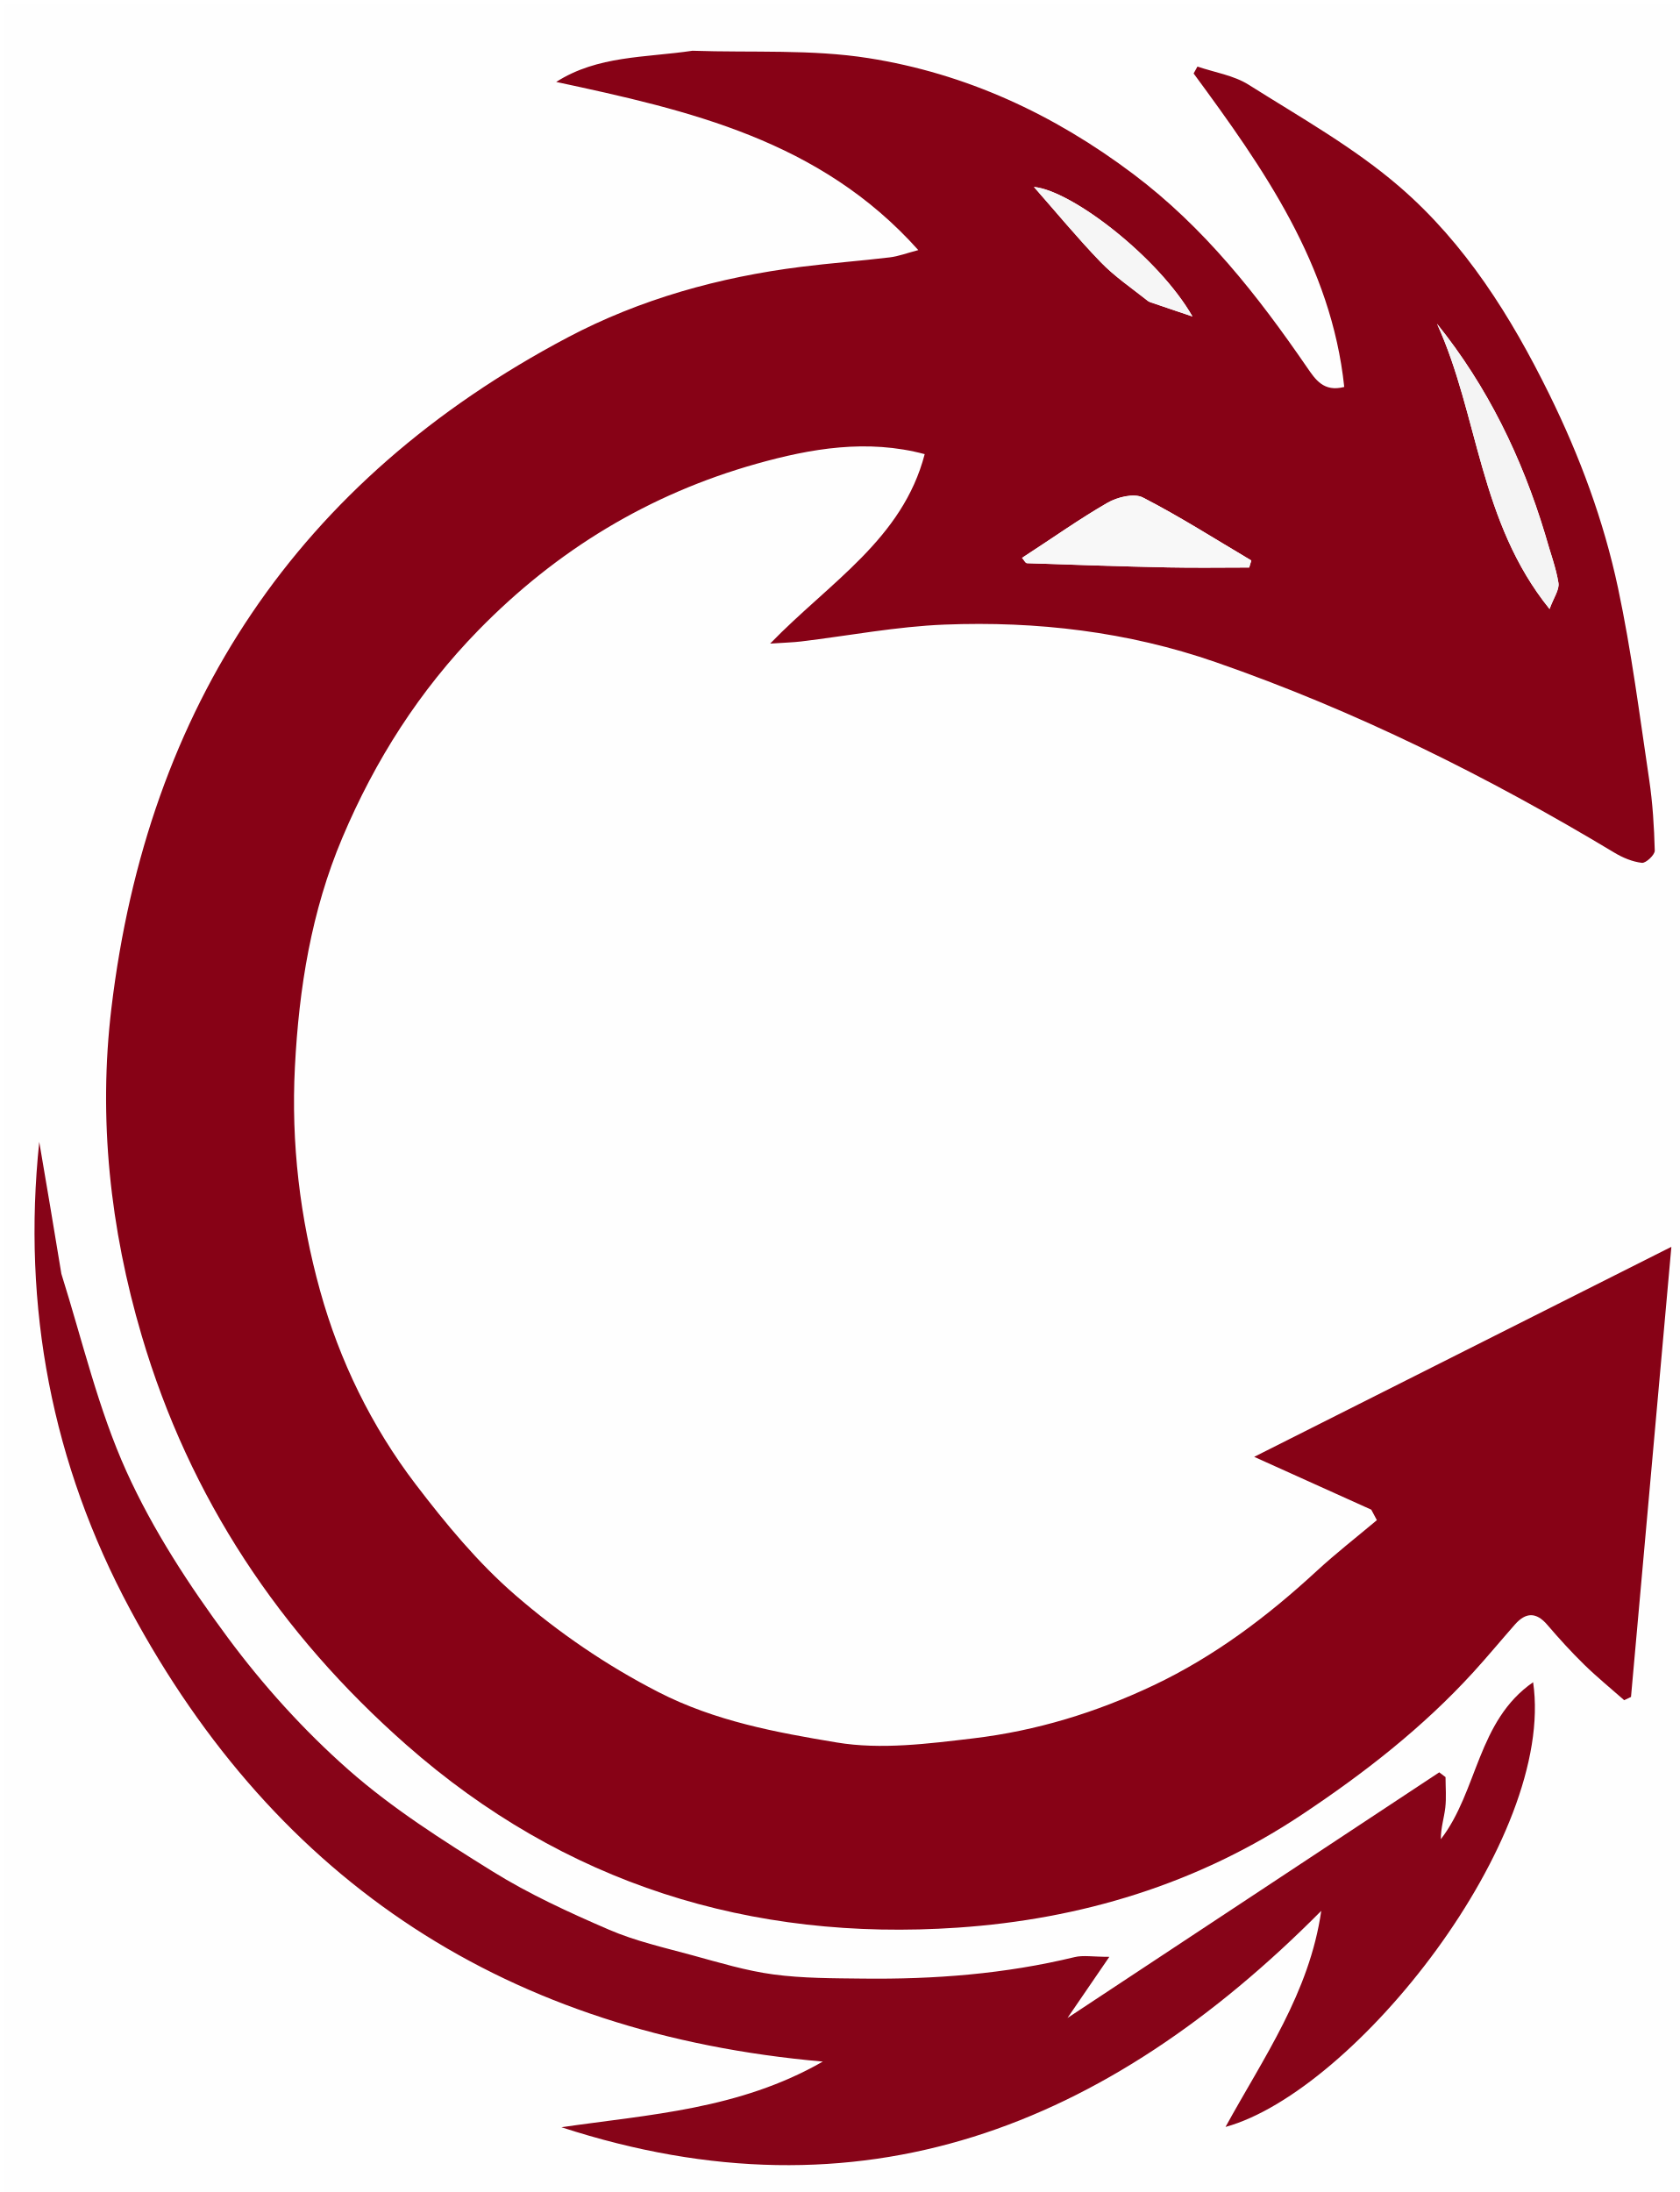
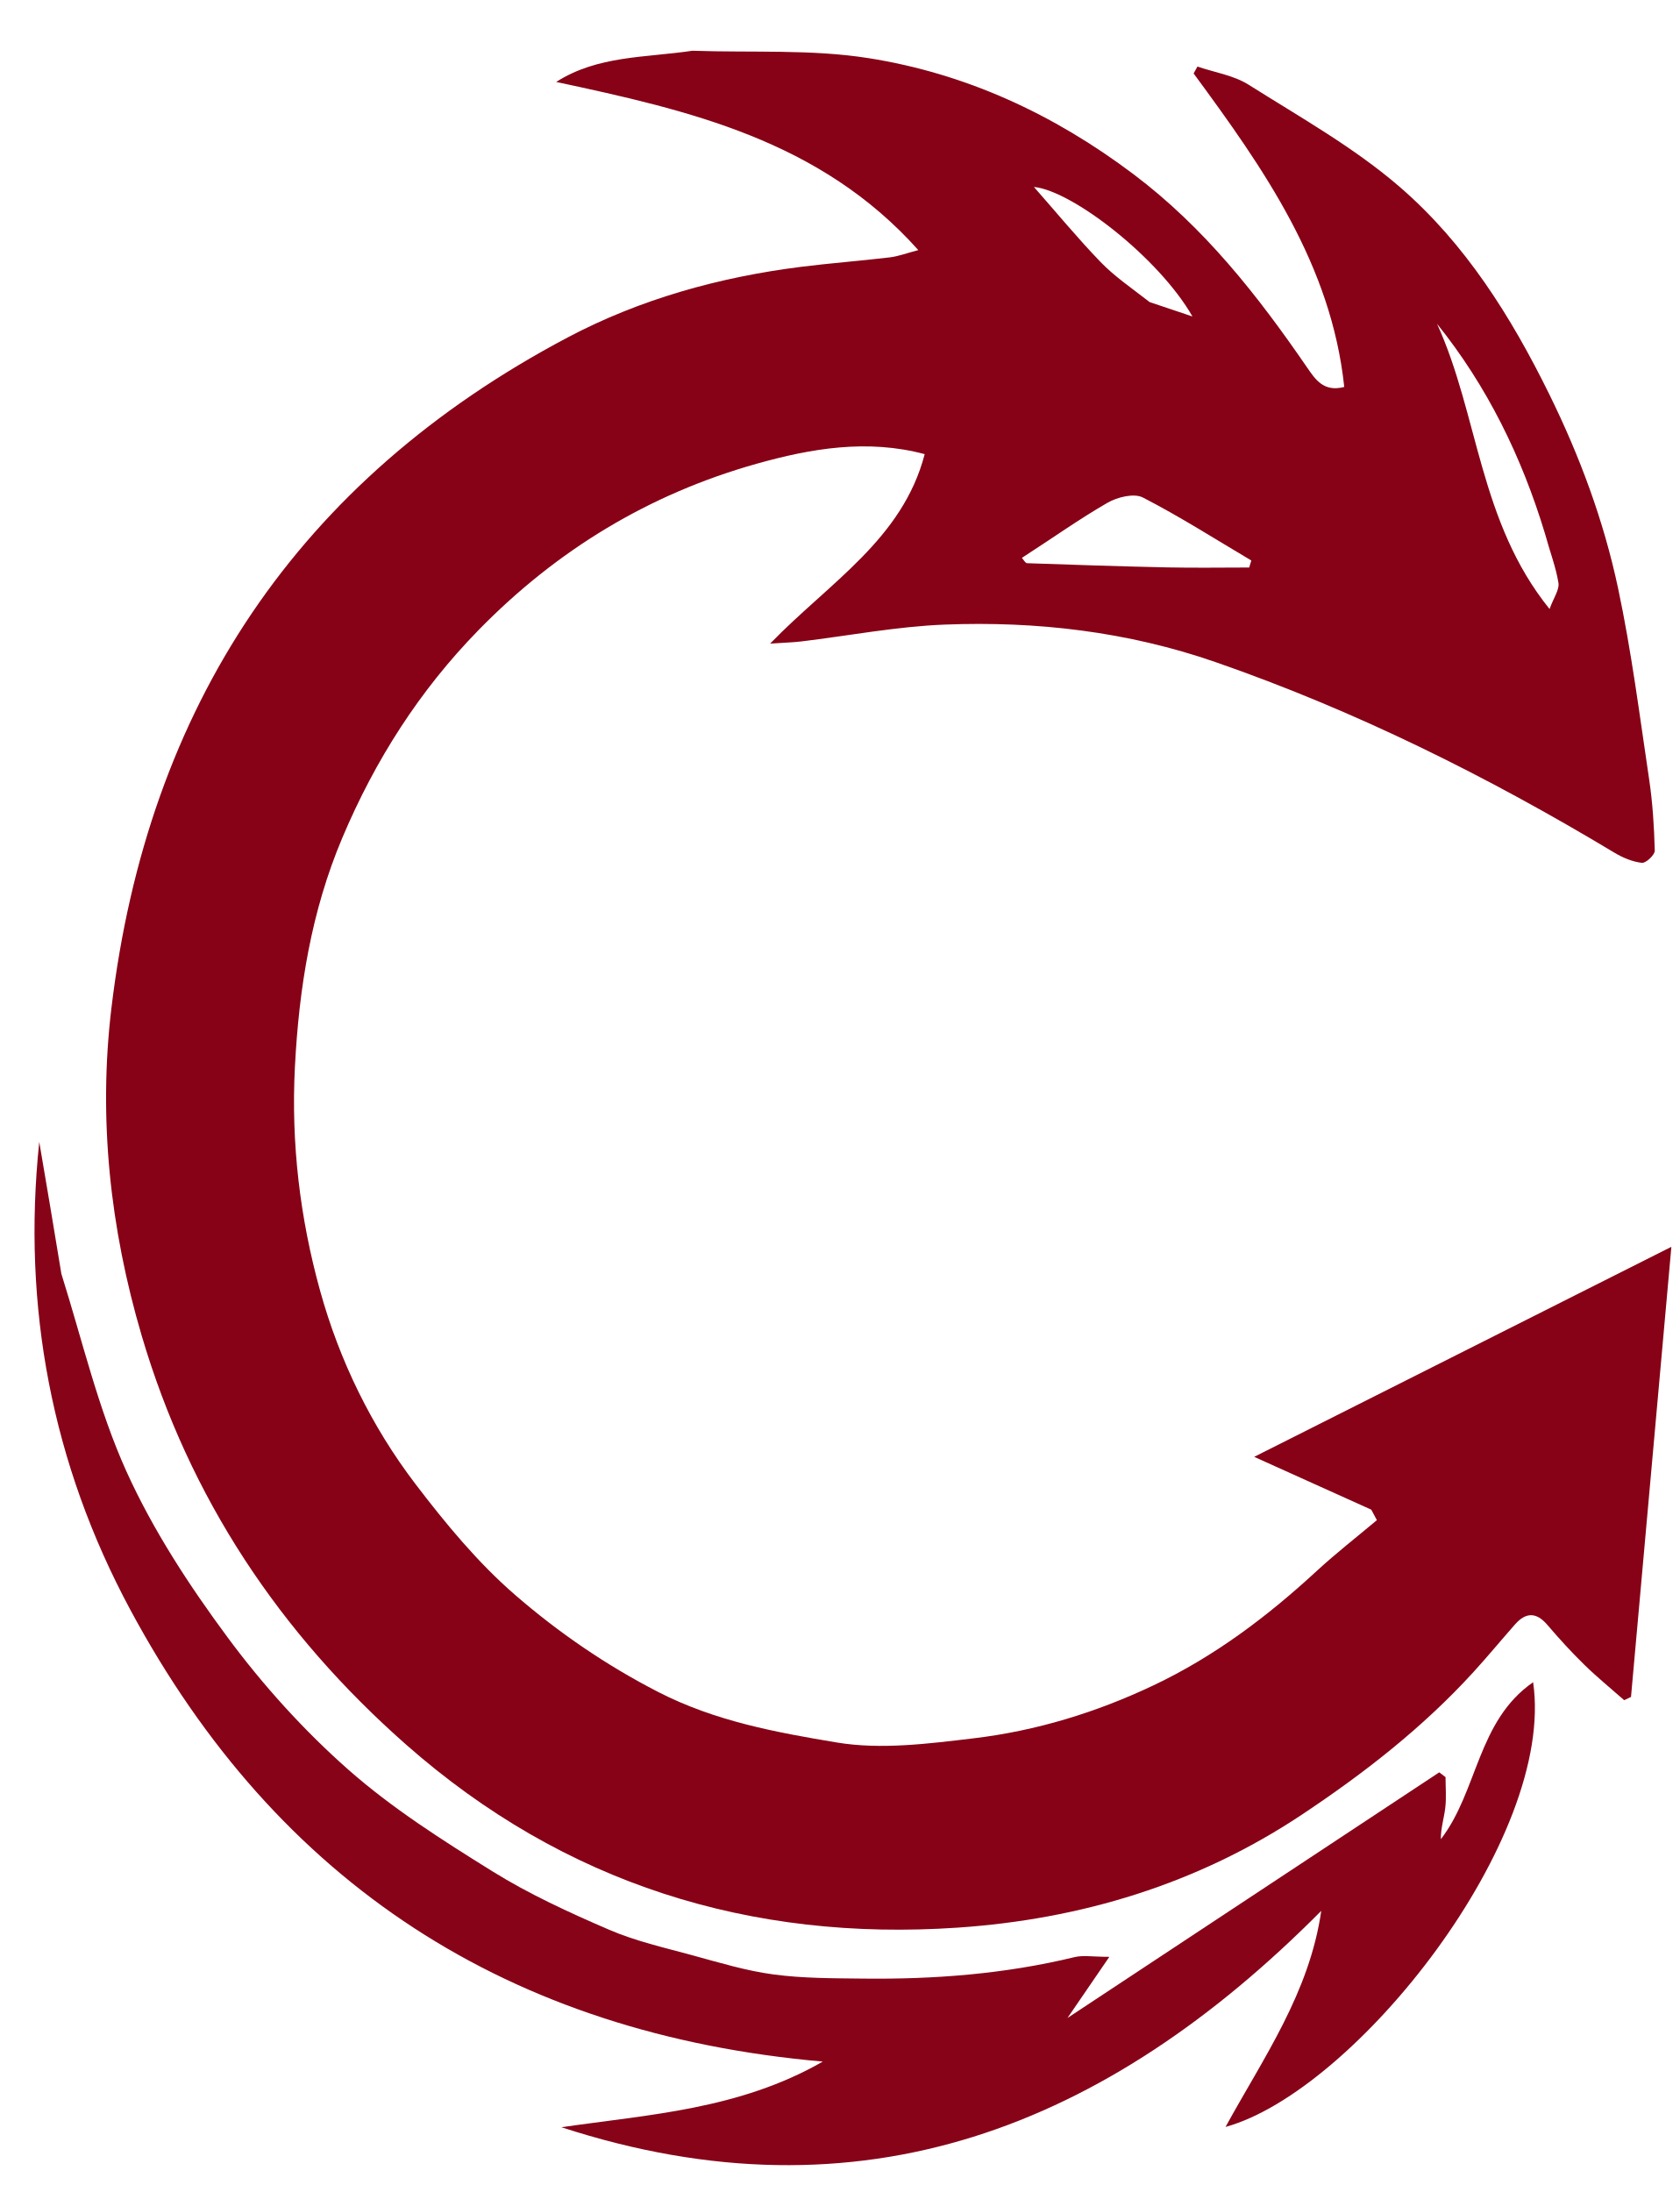
<svg xmlns="http://www.w3.org/2000/svg" version="1.1" id="Layer_1" x="0px" y="0px" width="100%" viewBox="0 0 364 475" enable-background="new 0 0 364 475" xml:space="preserve">
-   <path fill="#FEFEFE" opacity="1" stroke="none" d=" M1,168   C1,112.017 1,56.533 1,1.025   C122.281,1.025 243.561,1.025 364.921,1.025   C364.921,159.233 364.921,317.467 364.921,475.85   C243.667,475.85 122.333,475.85 1,475.85   C1,373.439 1,270.969 1,168  M149.58,10.999   C139.791,12.521 129.523,12.01 120.521,17.756   C149.305,23.916 177.711,30.371 198.987,54.194   C196.538,54.835 194.698,55.545 192.8,55.772   C186.411,56.539 179.986,57.014 173.602,57.819   C155.862,60.055 138.7,64.819 122.967,73.144   C64.509,104.078 31.968,153.101 24.143,218.453   C21.272,242.425 23.856,266.217 30.704,289.438   C41.084,324.637 60.645,353.965 88.066,378.113   C122.243,408.21 162.655,420.764 207.533,417.712   C234.106,415.906 259.385,408.342 282.068,393.251   C295.634,384.226 308.317,374.353 319.291,362.322   C322.362,358.955 325.265,355.435 328.28,352.017   C330.62,349.363 332.882,349.286 335.287,352.096   C337.835,355.073 340.482,357.983 343.282,360.722   C346.042,363.421 349.048,365.869 351.946,368.427   C352.438,368.192 352.93,367.957 353.422,367.723   C356.311,335.512 359.201,303.302 362.171,270.183   C331.915,285.414 302.518,300.213 271.769,315.693   C280.971,319.845 289.057,323.493 297.142,327.141   C297.547,327.898 297.951,328.655 298.355,329.413   C293.989,333.084 289.474,336.594 285.285,340.458   C274.611,350.299 263.169,358.94 249.963,365.203   C237.541,371.094 224.532,375.071 210.978,376.687   C201.159,377.858 190.904,379.189 181.32,377.591   C168.201,375.404 154.978,372.991 142.648,366.658   C131.337,360.848 121.03,353.768 111.625,345.621   C103.552,338.629 96.571,330.167 90.059,321.629   C80.491,309.084 73.563,294.851 69.367,279.715   C65.001,263.968 63.054,247.751 63.903,231.227   C64.784,214.084 67.456,197.459 74.178,181.547   C81.289,164.715 90.892,149.634 103.708,136.523   C120.636,119.204 140.626,107.066 163.879,100.515   C175.791,97.159 187.95,95.093 200.373,98.411   C195.568,116.817 179.854,126.102 166.881,139.466   C170.118,139.249 171.854,139.211 173.57,139.004   C183.948,137.756 194.293,135.755 204.701,135.348   C224.669,134.568 244.387,136.878 263.385,143.474   C293.738,154.011 322.339,168.246 349.84,184.782   C351.638,185.863 353.737,186.74 355.781,186.975   C356.646,187.074 358.596,185.241 358.572,184.326   C358.435,179.184 358.118,174.014 357.36,168.929   C355.295,155.066 353.526,141.124 350.613,127.432   C347.509,112.834 342.331,98.874 335.687,85.38   C327.402,68.553 317.508,52.794 303.389,40.573   C293.468,31.986 281.752,25.422 270.578,18.366   C267.339,16.321 263.202,15.699 259.476,14.424   C259.2,14.923 258.923,15.422 258.647,15.92   C273.823,36.537 288.495,57.387 291.285,83.851   C286.83,85.021 285.025,82.234 283.21,79.593   C272.489,63.992 260.986,49.314 245.563,37.71   C228.276,24.703 209.296,15.935 188.207,12.599   C175.865,10.646 163.089,11.438 149.58,10.999  M13.303,275.635   C11.704,266.239 10.105,256.843 8.506,247.447   C4.756,283.236 11.275,317.253 28.214,348.788   C60.159,408.255 110.361,440.77 178.296,446.74   C160.133,457.14 140.676,458.194 121.652,460.965   C186.626,482.134 239.761,460.974 286.305,414.073   C283.731,431.872 273.816,445.849 265.561,460.9   C293.63,453.147 337.163,398.401 332.212,364.532   C320.111,372.91 320.241,388.153 312.217,398.551   C312.199,396.126 312.916,393.963 313.178,391.747   C313.436,389.558 313.234,387.315 313.234,385.096   C312.78,384.751 312.325,384.407 311.871,384.062   C284.931,401.862 257.991,419.663 231.315,437.289   C234.02,433.337 236.885,429.15 240.383,424.039   C236.766,424.039 234.709,423.65 232.855,424.1   C217.764,427.764 202.43,428.937 186.967,428.756   C180.505,428.68 173.986,428.71 167.605,427.856   C161.662,427.059 155.832,425.283 150.017,423.698   C143.941,422.042 137.71,420.638 131.964,418.158   C123.313,414.426 114.651,410.454 106.673,405.492   C95.869,398.772 84.971,391.852 75.475,383.475   C65.828,374.964 57.004,365.194 49.343,354.847   C41.002,343.581 33.159,331.585 27.403,318.865   C21.291,305.357 17.884,290.626 13.303,275.635  z" />
+   <path fill="#FEFEFE" opacity="0" stroke="none" d=" M1,168   C1,112.017 1,56.533 1,1.025   C122.281,1.025 243.561,1.025 364.921,1.025   C364.921,159.233 364.921,317.467 364.921,475.85   C243.667,475.85 122.333,475.85 1,475.85   C1,373.439 1,270.969 1,168  M149.58,10.999   C139.791,12.521 129.523,12.01 120.521,17.756   C149.305,23.916 177.711,30.371 198.987,54.194   C196.538,54.835 194.698,55.545 192.8,55.772   C186.411,56.539 179.986,57.014 173.602,57.819   C155.862,60.055 138.7,64.819 122.967,73.144   C64.509,104.078 31.968,153.101 24.143,218.453   C21.272,242.425 23.856,266.217 30.704,289.438   C41.084,324.637 60.645,353.965 88.066,378.113   C122.243,408.21 162.655,420.764 207.533,417.712   C234.106,415.906 259.385,408.342 282.068,393.251   C295.634,384.226 308.317,374.353 319.291,362.322   C322.362,358.955 325.265,355.435 328.28,352.017   C330.62,349.363 332.882,349.286 335.287,352.096   C337.835,355.073 340.482,357.983 343.282,360.722   C346.042,363.421 349.048,365.869 351.946,368.427   C352.438,368.192 352.93,367.957 353.422,367.723   C356.311,335.512 359.201,303.302 362.171,270.183   C331.915,285.414 302.518,300.213 271.769,315.693   C280.971,319.845 289.057,323.493 297.142,327.141   C297.547,327.898 297.951,328.655 298.355,329.413   C293.989,333.084 289.474,336.594 285.285,340.458   C274.611,350.299 263.169,358.94 249.963,365.203   C237.541,371.094 224.532,375.071 210.978,376.687   C201.159,377.858 190.904,379.189 181.32,377.591   C168.201,375.404 154.978,372.991 142.648,366.658   C131.337,360.848 121.03,353.768 111.625,345.621   C103.552,338.629 96.571,330.167 90.059,321.629   C80.491,309.084 73.563,294.851 69.367,279.715   C65.001,263.968 63.054,247.751 63.903,231.227   C64.784,214.084 67.456,197.459 74.178,181.547   C81.289,164.715 90.892,149.634 103.708,136.523   C120.636,119.204 140.626,107.066 163.879,100.515   C175.791,97.159 187.95,95.093 200.373,98.411   C195.568,116.817 179.854,126.102 166.881,139.466   C170.118,139.249 171.854,139.211 173.57,139.004   C183.948,137.756 194.293,135.755 204.701,135.348   C224.669,134.568 244.387,136.878 263.385,143.474   C293.738,154.011 322.339,168.246 349.84,184.782   C351.638,185.863 353.737,186.74 355.781,186.975   C356.646,187.074 358.596,185.241 358.572,184.326   C358.435,179.184 358.118,174.014 357.36,168.929   C355.295,155.066 353.526,141.124 350.613,127.432   C347.509,112.834 342.331,98.874 335.687,85.38   C327.402,68.553 317.508,52.794 303.389,40.573   C293.468,31.986 281.752,25.422 270.578,18.366   C267.339,16.321 263.202,15.699 259.476,14.424   C259.2,14.923 258.923,15.422 258.647,15.92   C273.823,36.537 288.495,57.387 291.285,83.851   C286.83,85.021 285.025,82.234 283.21,79.593   C272.489,63.992 260.986,49.314 245.563,37.71   C228.276,24.703 209.296,15.935 188.207,12.599   C175.865,10.646 163.089,11.438 149.58,10.999  M13.303,275.635   C11.704,266.239 10.105,256.843 8.506,247.447   C4.756,283.236 11.275,317.253 28.214,348.788   C60.159,408.255 110.361,440.77 178.296,446.74   C160.133,457.14 140.676,458.194 121.652,460.965   C186.626,482.134 239.761,460.974 286.305,414.073   C283.731,431.872 273.816,445.849 265.561,460.9   C293.63,453.147 337.163,398.401 332.212,364.532   C320.111,372.91 320.241,388.153 312.217,398.551   C312.199,396.126 312.916,393.963 313.178,391.747   C313.436,389.558 313.234,387.315 313.234,385.096   C312.78,384.751 312.325,384.407 311.871,384.062   C284.931,401.862 257.991,419.663 231.315,437.289   C234.02,433.337 236.885,429.15 240.383,424.039   C236.766,424.039 234.709,423.65 232.855,424.1   C217.764,427.764 202.43,428.937 186.967,428.756   C180.505,428.68 173.986,428.71 167.605,427.856   C161.662,427.059 155.832,425.283 150.017,423.698   C143.941,422.042 137.71,420.638 131.964,418.158   C123.313,414.426 114.651,410.454 106.673,405.492   C95.869,398.772 84.971,391.852 75.475,383.475   C65.828,374.964 57.004,365.194 49.343,354.847   C41.002,343.581 33.159,331.585 27.403,318.865   C21.291,305.357 17.884,290.626 13.303,275.635  z" />
  <path fill="#870216" opacity="1" stroke="none" d=" M150.044,10.997   C163.089,11.438 175.865,10.646 188.207,12.599   C209.296,15.935 228.276,24.703 245.563,37.71   C260.986,49.314 272.489,63.992 283.21,79.593   C285.025,82.234 286.83,85.021 291.285,83.851   C288.495,57.387 273.823,36.537 258.647,15.92   C258.923,15.422 259.2,14.923 259.476,14.424   C263.202,15.699 267.339,16.321 270.578,18.366   C281.752,25.422 293.468,31.986 303.389,40.573   C317.508,52.794 327.402,68.553 335.687,85.38   C342.331,98.874 347.509,112.834 350.613,127.432   C353.526,141.124 355.295,155.066 357.36,168.929   C358.118,174.014 358.435,179.184 358.572,184.326   C358.596,185.241 356.646,187.074 355.781,186.975   C353.737,186.74 351.638,185.863 349.84,184.782   C322.339,168.246 293.738,154.011 263.385,143.474   C244.387,136.878 224.669,134.568 204.701,135.348   C194.293,135.755 183.948,137.756 173.57,139.004   C171.854,139.211 170.118,139.249 166.881,139.466   C179.854,126.102 195.568,116.817 200.373,98.411   C187.95,95.093 175.791,97.159 163.879,100.515   C140.626,107.066 120.636,119.204 103.708,136.523   C90.892,149.634 81.289,164.715 74.178,181.547   C67.456,197.459 64.784,214.084 63.903,231.227   C63.054,247.751 65.001,263.968 69.367,279.715   C73.563,294.851 80.491,309.084 90.059,321.629   C96.571,330.167 103.552,338.629 111.625,345.621   C121.03,353.768 131.337,360.848 142.648,366.658   C154.978,372.991 168.201,375.404 181.32,377.591   C190.904,379.189 201.159,377.858 210.978,376.687   C224.532,375.071 237.541,371.094 249.963,365.203   C263.169,358.94 274.611,350.299 285.285,340.458   C289.474,336.594 293.989,333.084 298.355,329.413   C297.951,328.655 297.547,327.898 297.142,327.141   C289.057,323.493 280.971,319.845 271.769,315.693   C302.518,300.213 331.915,285.414 362.171,270.183   C359.201,303.302 356.311,335.512 353.422,367.723   C352.93,367.957 352.438,368.192 351.946,368.427   C349.048,365.869 346.042,363.421 343.282,360.722   C340.482,357.983 337.835,355.073 335.287,352.096   C332.882,349.286 330.62,349.363 328.28,352.017   C325.265,355.435 322.362,358.955 319.291,362.322   C308.317,374.353 295.634,384.226 282.068,393.251   C259.385,408.342 234.106,415.906 207.533,417.712   C162.655,420.764 122.243,408.21 88.066,378.113   C60.645,353.965 41.084,324.637 30.704,289.438   C23.856,266.217 21.272,242.425 24.143,218.453   C31.968,153.101 64.509,104.078 122.967,73.144   C138.7,64.819 155.862,60.055 173.602,57.819   C179.986,57.014 186.411,56.539 192.8,55.772   C194.698,55.545 196.538,54.835 198.987,54.194   C177.711,30.371 149.305,23.916 120.521,17.756   C129.523,12.01 139.791,12.521 150.044,10.997  M221.433,120.888   C221.807,121.29 222.17,122.03 222.557,122.044   C232.743,122.401 242.93,122.742 253.119,122.956   C258.972,123.08 264.83,122.979 270.686,122.979   C270.839,122.471 270.993,121.963 271.147,121.456   C263.346,116.838 255.687,111.943 247.639,107.805   C245.741,106.83 242.133,107.713 240.002,108.94   C233.841,112.485 228.031,116.641 221.433,120.888  M334.776,115.608   C329.761,99.065 322.313,83.759 311.389,70.163   C320.399,89.888 320.462,113.016 335.774,131.971   C336.673,129.496 337.934,127.787 337.7,126.316   C337.165,122.954 335.9,119.709 334.776,115.608  M249.118,65.461   C252.21,66.5 255.301,67.539 258.393,68.578   C251.14,55.881 232.363,41.319 224.04,40.509   C228.866,45.99 233.474,51.585 238.492,56.786   C241.471,59.874 245.095,62.34 249.118,65.461  z" />
  <path fill="#870418" opacity="1" stroke="none" d=" M13.299,276.032   C17.884,290.626 21.291,305.357 27.403,318.865   C33.159,331.585 41.002,343.581 49.343,354.847   C57.004,365.194 65.828,374.964 75.475,383.475   C84.971,391.852 95.869,398.772 106.673,405.492   C114.651,410.454 123.313,414.426 131.964,418.158   C137.71,420.638 143.941,422.042 150.017,423.698   C155.832,425.283 161.662,427.059 167.605,427.856   C173.986,428.71 180.505,428.68 186.967,428.756   C202.43,428.937 217.764,427.764 232.855,424.1   C234.709,423.65 236.766,424.039 240.383,424.039   C236.885,429.15 234.02,433.337 231.315,437.289   C257.991,419.663 284.931,401.862 311.871,384.062   C312.325,384.407 312.78,384.751 313.234,385.096   C313.234,387.315 313.436,389.558 313.178,391.747   C312.916,393.963 312.199,396.126 312.217,398.551   C320.241,388.153 320.111,372.91 332.212,364.532   C337.163,398.401 293.63,453.147 265.561,460.9   C273.816,445.849 283.731,431.872 286.305,414.073   C239.761,460.974 186.626,482.134 121.652,460.965   C140.676,458.194 160.133,457.14 178.296,446.74   C110.361,440.77 60.159,408.255 28.214,348.788   C11.275,317.253 4.756,283.236 8.506,247.447   C10.105,256.843 11.704,266.239 13.299,276.032  z" />
-   <path fill="#F8F8F8" opacity="1" stroke="none" d=" M221.758,120.723   C228.031,116.641 233.841,112.485 240.002,108.94   C242.133,107.713 245.741,106.83 247.639,107.805   C255.687,111.943 263.346,116.838 271.147,121.456   C270.993,121.963 270.839,122.471 270.686,122.979   C264.83,122.979 258.972,123.08 253.119,122.956   C242.93,122.742 232.743,122.401 222.557,122.044   C222.17,122.03 221.807,121.29 221.758,120.723  z" />
-   <path fill="#F4F4F4" opacity="1" stroke="none" d=" M334.854,116.013   C335.9,119.709 337.165,122.954 337.7,126.316   C337.934,127.787 336.673,129.496 335.774,131.971   C320.462,113.016 320.399,89.888 311.389,70.163   C322.313,83.759 329.761,99.065 334.854,116.013  z" />
-   <path fill="#F6F6F6" opacity="1" stroke="none" d=" M248.774,65.274   C245.095,62.34 241.471,59.874 238.492,56.786   C233.474,51.585 228.866,45.99 224.04,40.509   C232.363,41.319 251.14,55.881 258.393,68.578   C255.301,67.539 252.21,66.5 248.774,65.274  z" />
+   <path fill="#F8F8F8" opacity="0" stroke="none" d=" M221.758,120.723   C228.031,116.641 233.841,112.485 240.002,108.94   C242.133,107.713 245.741,106.83 247.639,107.805   C255.687,111.943 263.346,116.838 271.147,121.456   C270.993,121.963 270.839,122.471 270.686,122.979   C264.83,122.979 258.972,123.08 253.119,122.956   C242.93,122.742 232.743,122.401 222.557,122.044   C222.17,122.03 221.807,121.29 221.758,120.723  z" />
+   <path fill="#F4F4F4" opacity="0" stroke="none" d=" M334.854,116.013   C335.9,119.709 337.165,122.954 337.7,126.316   C337.934,127.787 336.673,129.496 335.774,131.971   C320.462,113.016 320.399,89.888 311.389,70.163   C322.313,83.759 329.761,99.065 334.854,116.013  z" />
+   <path fill="#F6F6F6" opacity="0" stroke="none" d=" M248.774,65.274   C245.095,62.34 241.471,59.874 238.492,56.786   C233.474,51.585 228.866,45.99 224.04,40.509   C232.363,41.319 251.14,55.881 258.393,68.578   C255.301,67.539 252.21,66.5 248.774,65.274  z" />
</svg>
